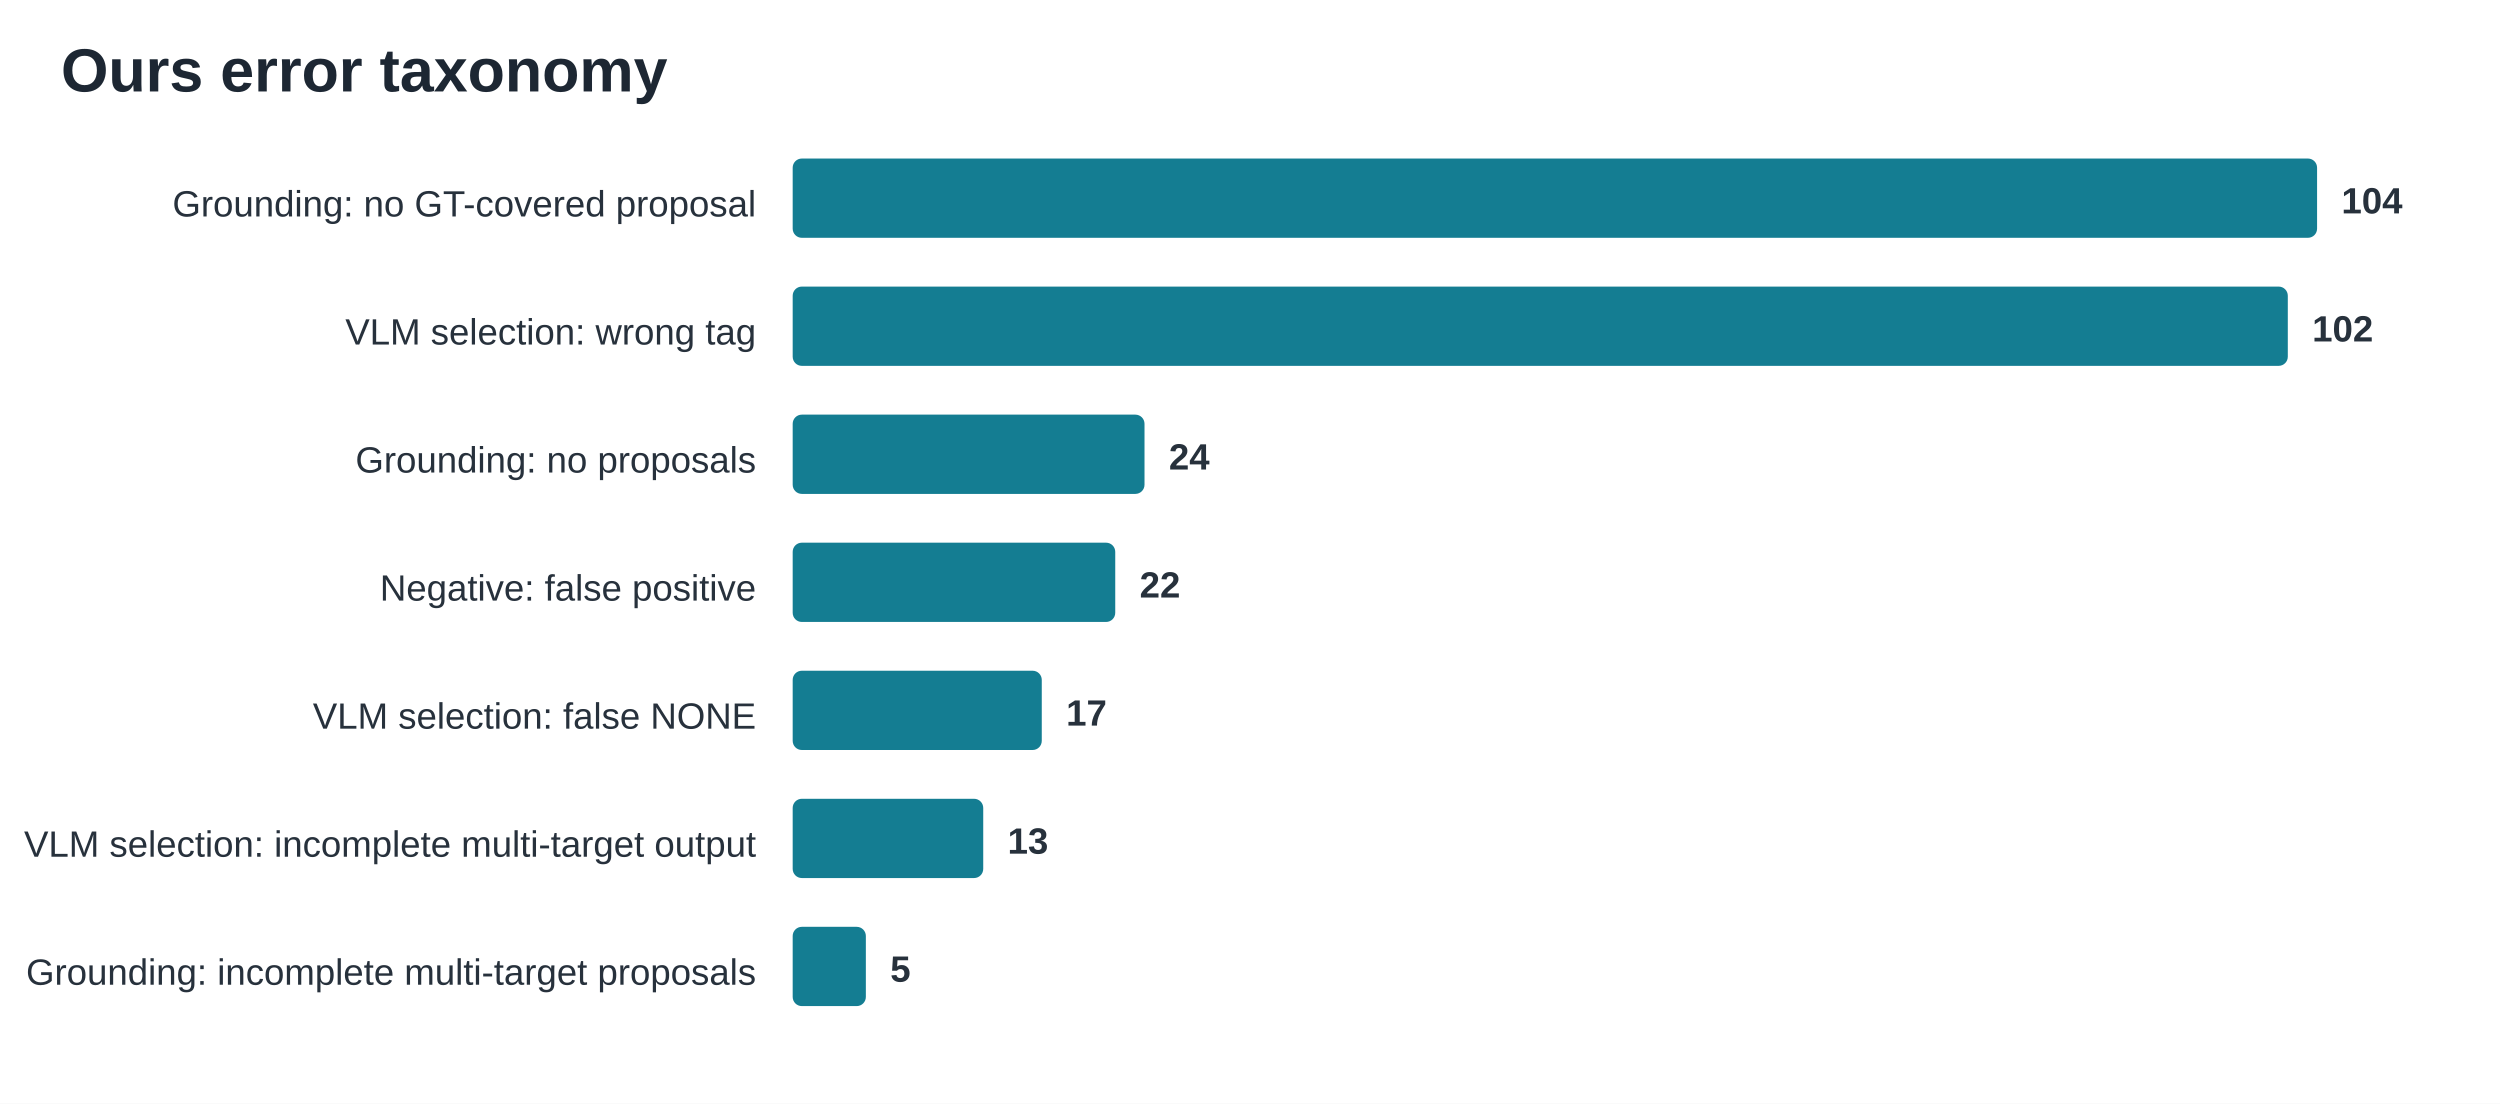
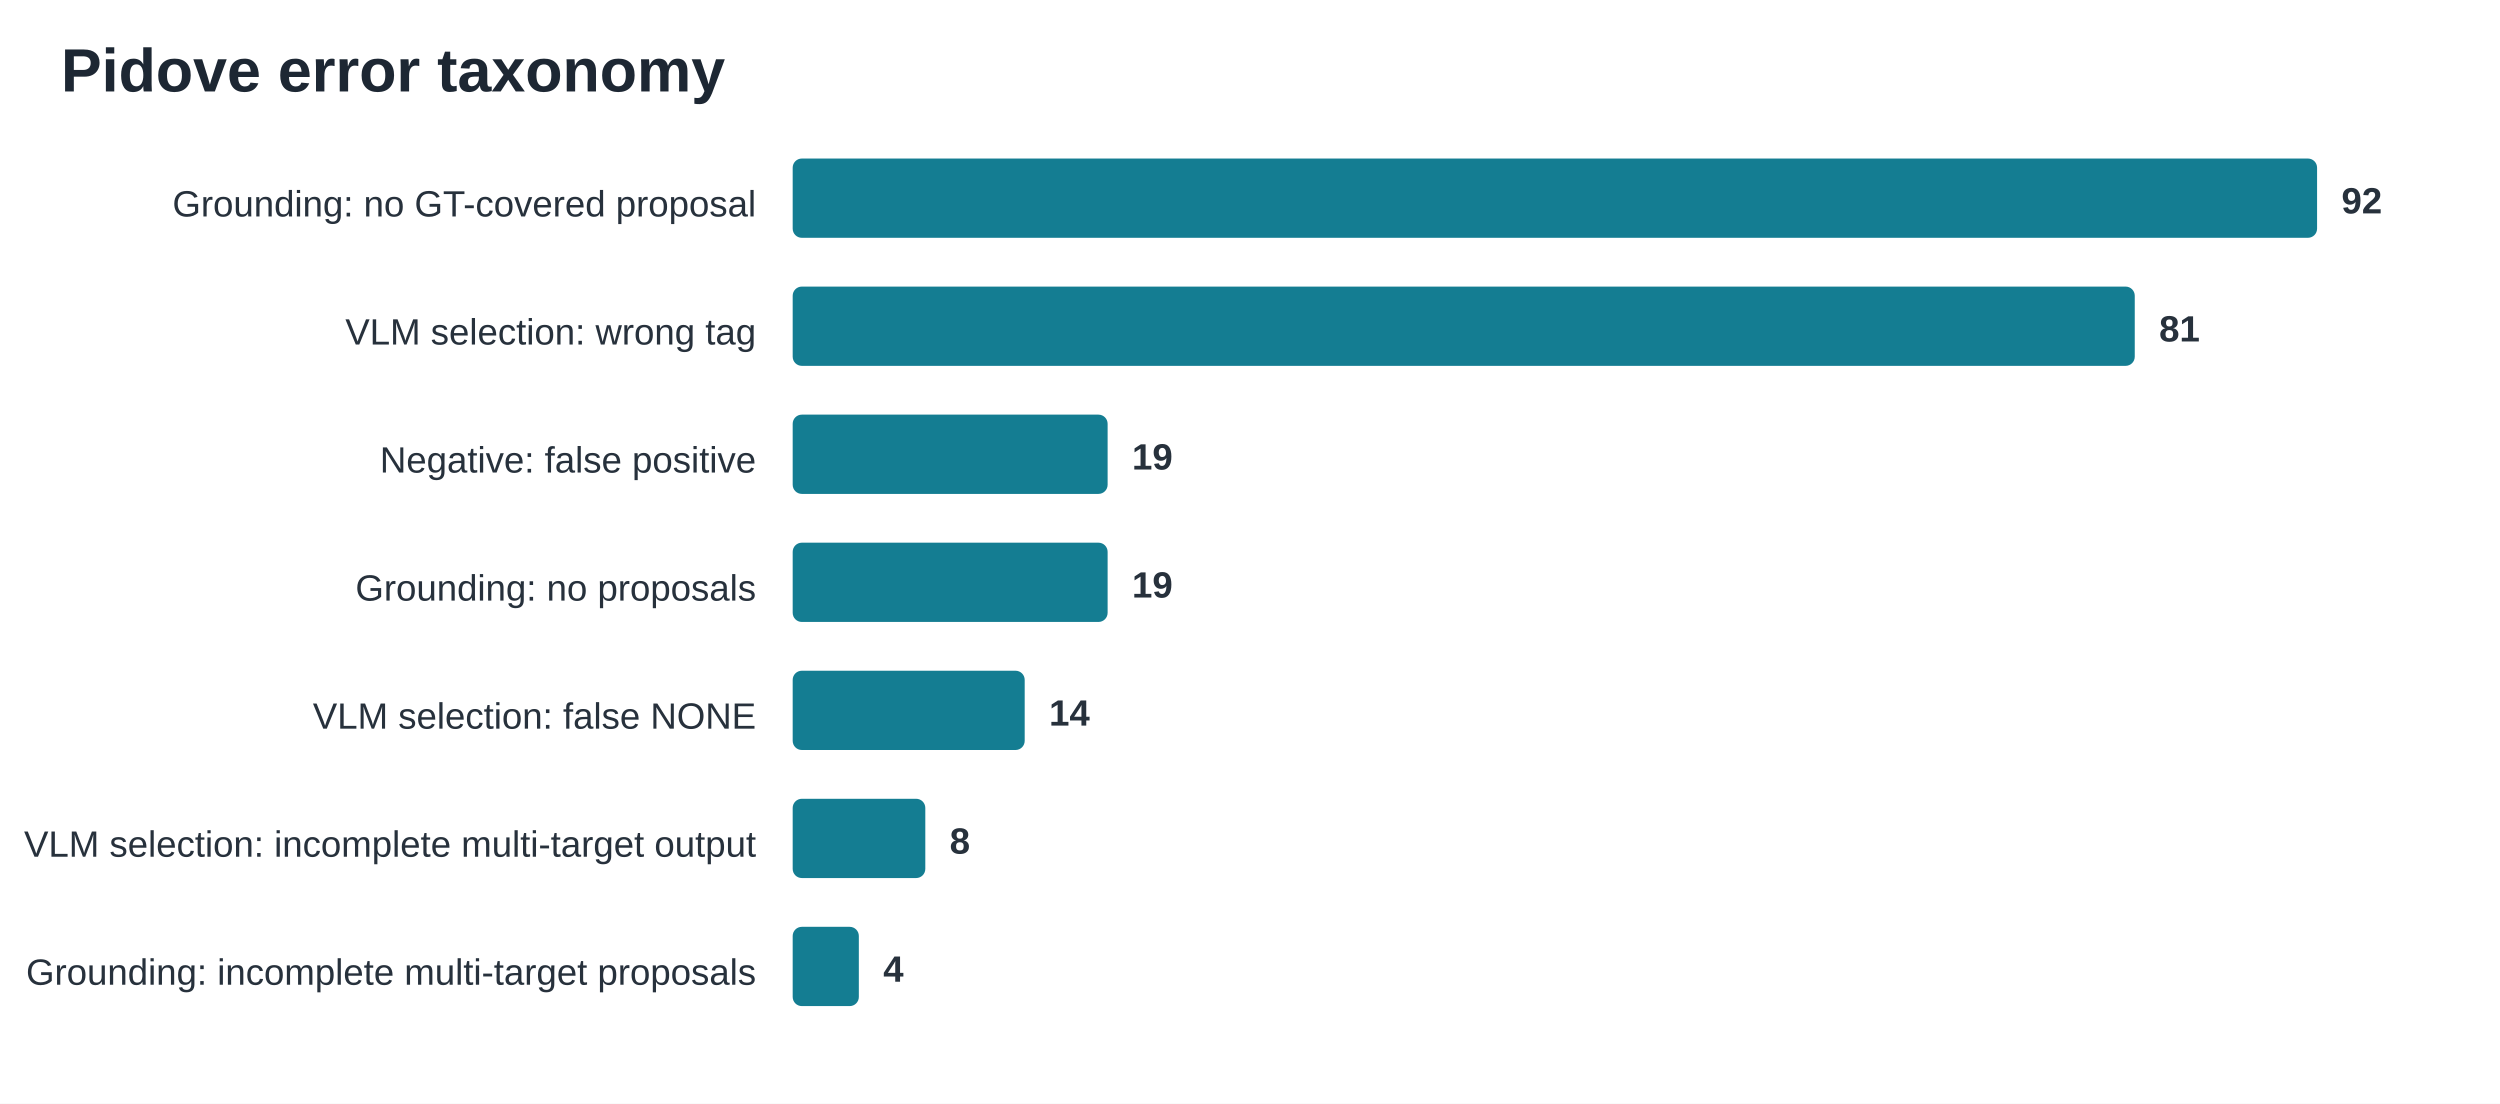
<svg xmlns="http://www.w3.org/2000/svg" width="820" height="362" viewBox="0 0 820 362">
  <rect width="100%" height="100%" fill="#ffffff" />
-   <text x="20" y="30" font-family="Arial" font-size="20" font-weight="700" fill="#1d2733">Ours error taxonomy</text>
+   <text x="20" y="30" font-family="Arial" font-size="20" font-weight="700" fill="#1d2733">Pidove error taxonomy</text>
  <text x="248" y="71" text-anchor="end" font-family="Arial" font-size="12" fill="#27313c">Grounding: no GT-covered proposal</text>
  <rect x="260" y="52" width="500.0" height="26" rx="3" fill="#147d92" />
-   <text x="768.0" y="70" font-family="Arial" font-size="12" font-weight="700" fill="#27313c">104</text>
+   <text x="768.0" y="70" font-family="Arial" font-size="12" font-weight="700" fill="#27313c">92</text>
  <text x="248" y="113" text-anchor="end" font-family="Arial" font-size="12" fill="#27313c">VLM selection: wrong tag</text>
-   <rect x="260" y="94" width="490.4" height="26" rx="3" fill="#147d92" />
-   <text x="758.4" y="112" font-family="Arial" font-size="12" font-weight="700" fill="#27313c">102</text>
-   <text x="248" y="155" text-anchor="end" font-family="Arial" font-size="12" fill="#27313c">Grounding: no proposals</text>
-   <rect x="260" y="136" width="115.4" height="26" rx="3" fill="#147d92" />
-   <text x="383.4" y="154" font-family="Arial" font-size="12" font-weight="700" fill="#27313c">24</text>
-   <text x="248" y="197" text-anchor="end" font-family="Arial" font-size="12" fill="#27313c">Negative: false positive</text>
-   <rect x="260" y="178" width="105.8" height="26" rx="3" fill="#147d92" />
-   <text x="373.8" y="196" font-family="Arial" font-size="12" font-weight="700" fill="#27313c">22</text>
+   <rect x="260" y="94" width="440.2" height="26" rx="3" fill="#147d92" />
+   <text x="708.2" y="112" font-family="Arial" font-size="12" font-weight="700" fill="#27313c">81</text>
+   <text x="248" y="155" text-anchor="end" font-family="Arial" font-size="12" fill="#27313c">Negative: false positive</text>
+   <rect x="260" y="136" width="103.3" height="26" rx="3" fill="#147d92" />
+   <text x="371.3" y="154" font-family="Arial" font-size="12" font-weight="700" fill="#27313c">19</text>
+   <text x="248" y="197" text-anchor="end" font-family="Arial" font-size="12" fill="#27313c">Grounding: no proposals</text>
+   <rect x="260" y="178" width="103.3" height="26" rx="3" fill="#147d92" />
+   <text x="371.3" y="196" font-family="Arial" font-size="12" font-weight="700" fill="#27313c">19</text>
  <text x="248" y="239" text-anchor="end" font-family="Arial" font-size="12" fill="#27313c">VLM selection: false NONE</text>
-   <rect x="260" y="220" width="81.7" height="26" rx="3" fill="#147d92" />
-   <text x="349.7" y="238" font-family="Arial" font-size="12" font-weight="700" fill="#27313c">17</text>
+   <rect x="260" y="220" width="76.1" height="26" rx="3" fill="#147d92" />
+   <text x="344.1" y="238" font-family="Arial" font-size="12" font-weight="700" fill="#27313c">14</text>
  <text x="248" y="281" text-anchor="end" font-family="Arial" font-size="12" fill="#27313c">VLM selection: incomplete multi-target output</text>
-   <rect x="260" y="262" width="62.5" height="26" rx="3" fill="#147d92" />
-   <text x="330.5" y="280" font-family="Arial" font-size="12" font-weight="700" fill="#27313c">13</text>
+   <rect x="260" y="262" width="43.5" height="26" rx="3" fill="#147d92" />
+   <text x="311.5" y="280" font-family="Arial" font-size="12" font-weight="700" fill="#27313c">8</text>
  <text x="248" y="323" text-anchor="end" font-family="Arial" font-size="12" fill="#27313c">Grounding: incomplete multi-target proposals</text>
-   <rect x="260" y="304" width="24.0" height="26" rx="3" fill="#147d92" />
-   <text x="292.0" y="322" font-family="Arial" font-size="12" font-weight="700" fill="#27313c">5</text>
+   <rect x="260" y="304" width="21.7" height="26" rx="3" fill="#147d92" />
+   <text x="289.7" y="322" font-family="Arial" font-size="12" font-weight="700" fill="#27313c">4</text>
</svg>
